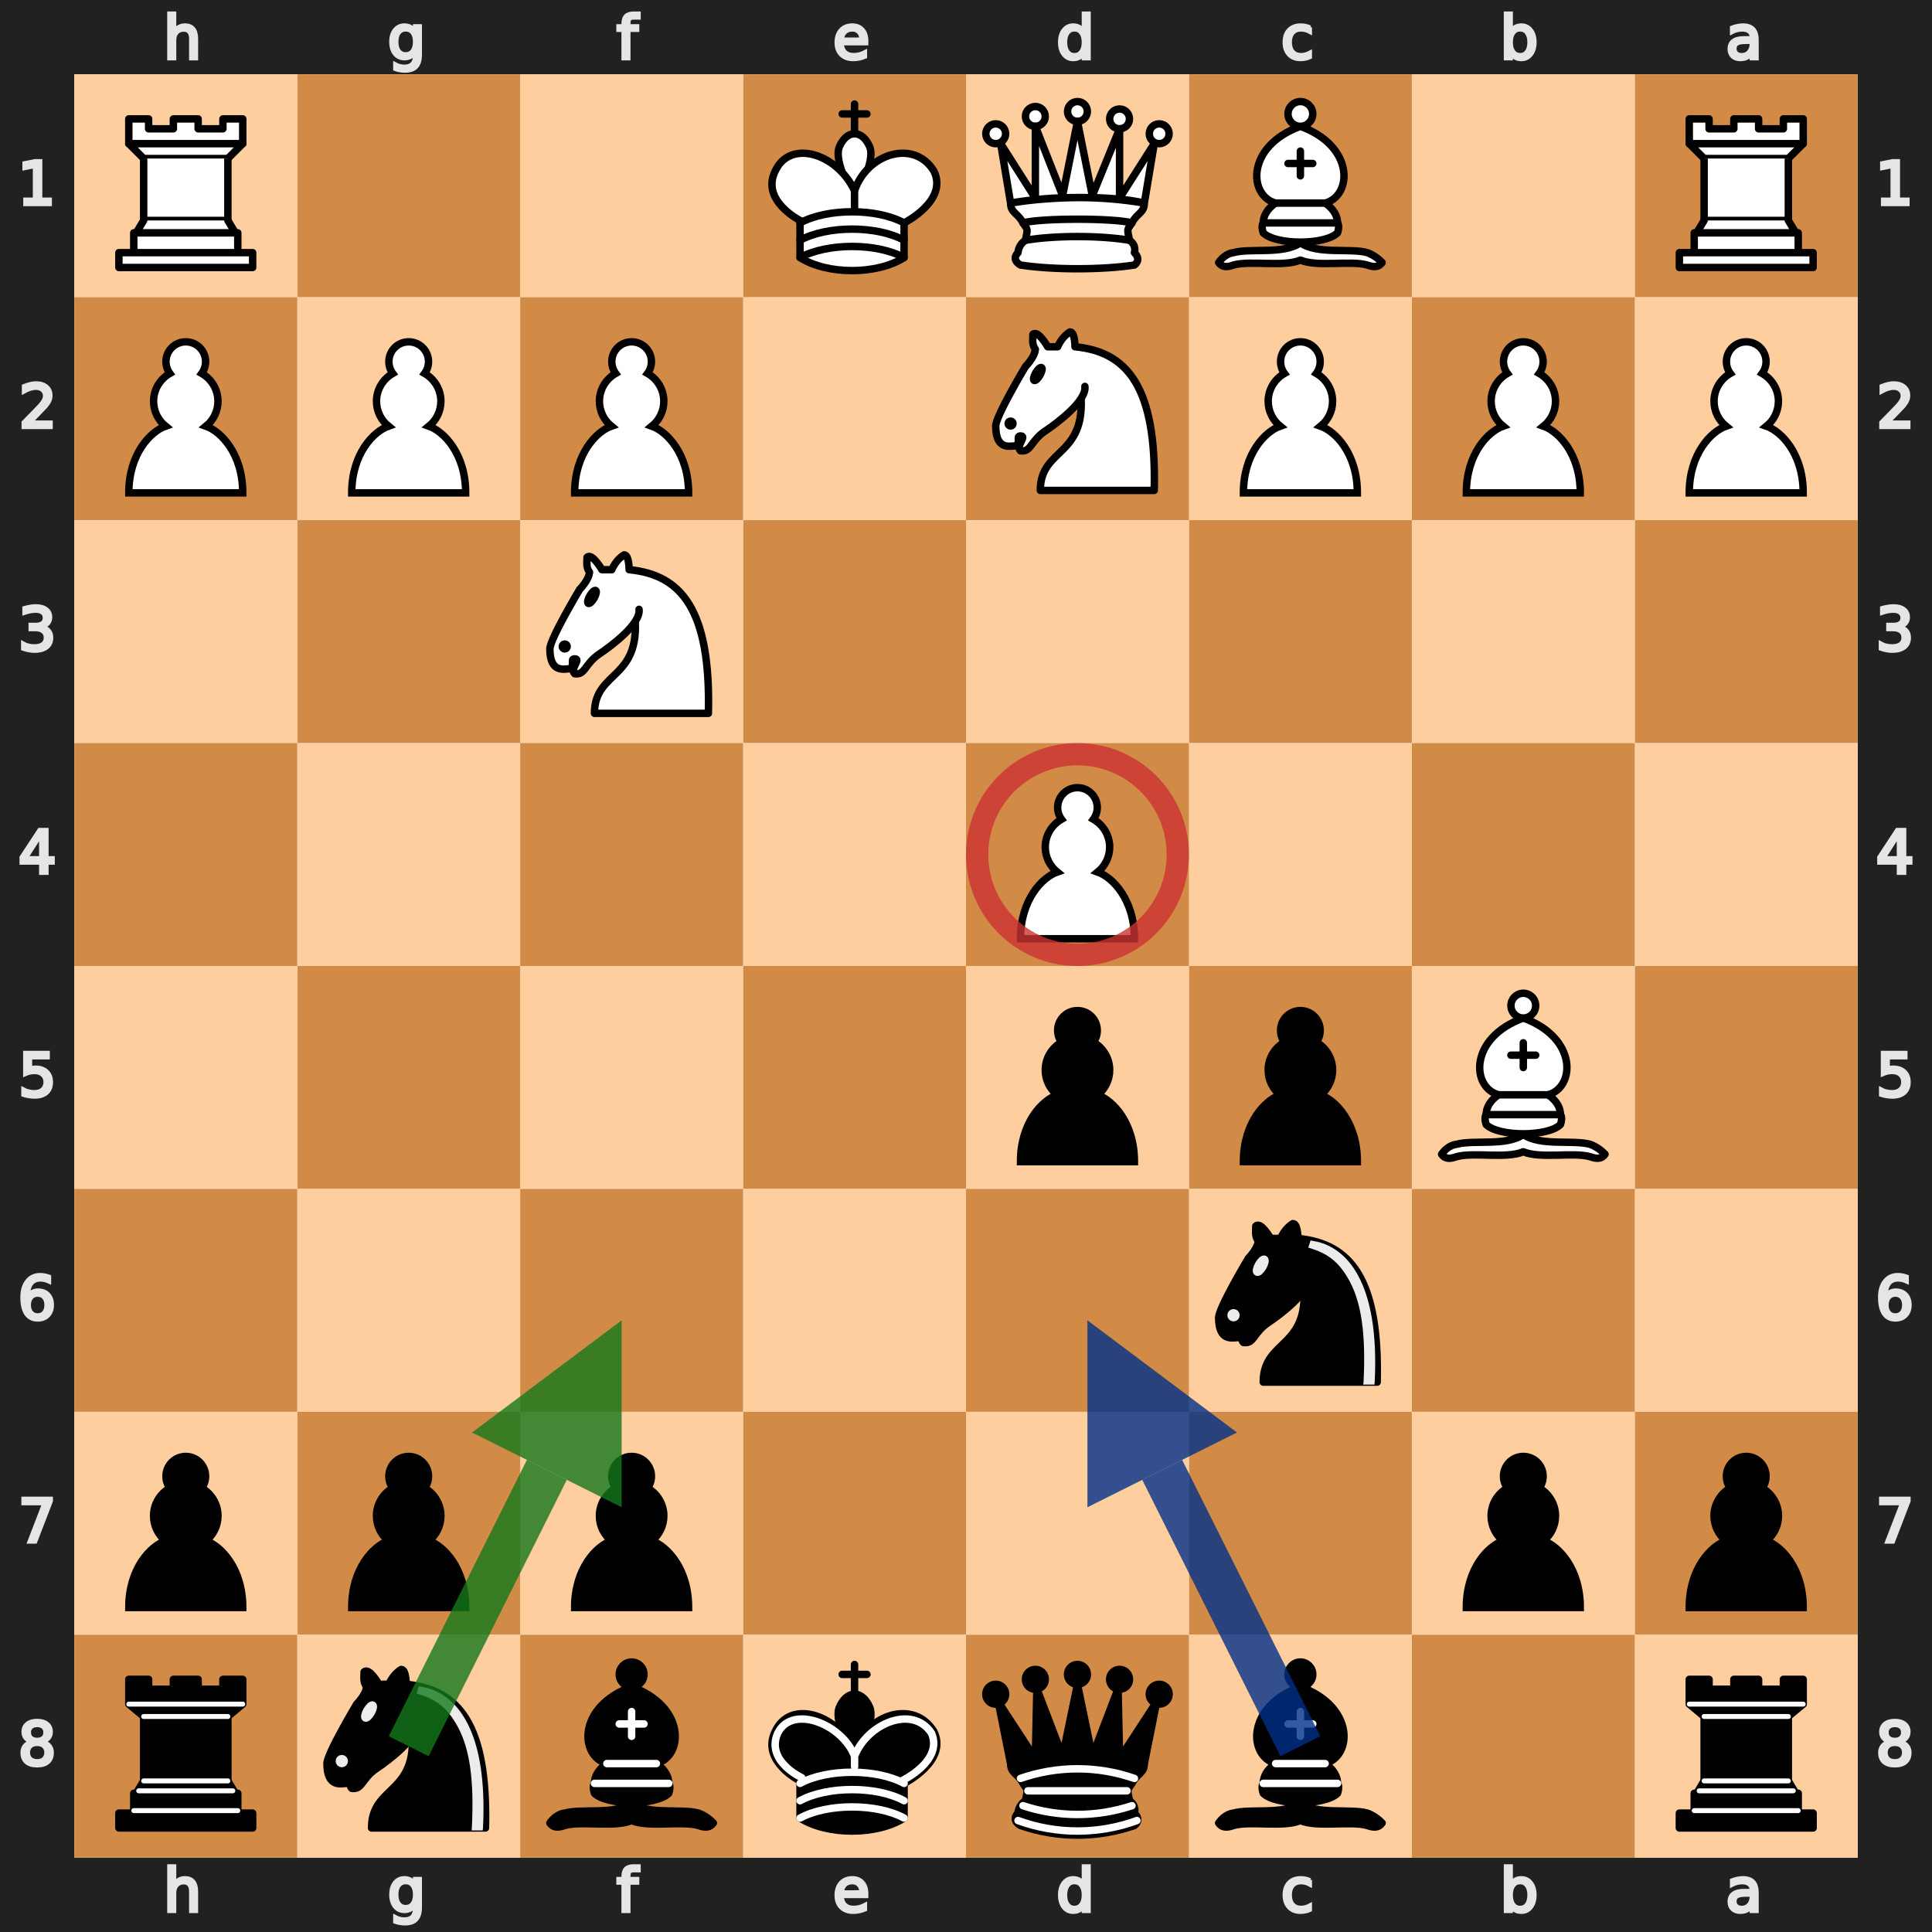
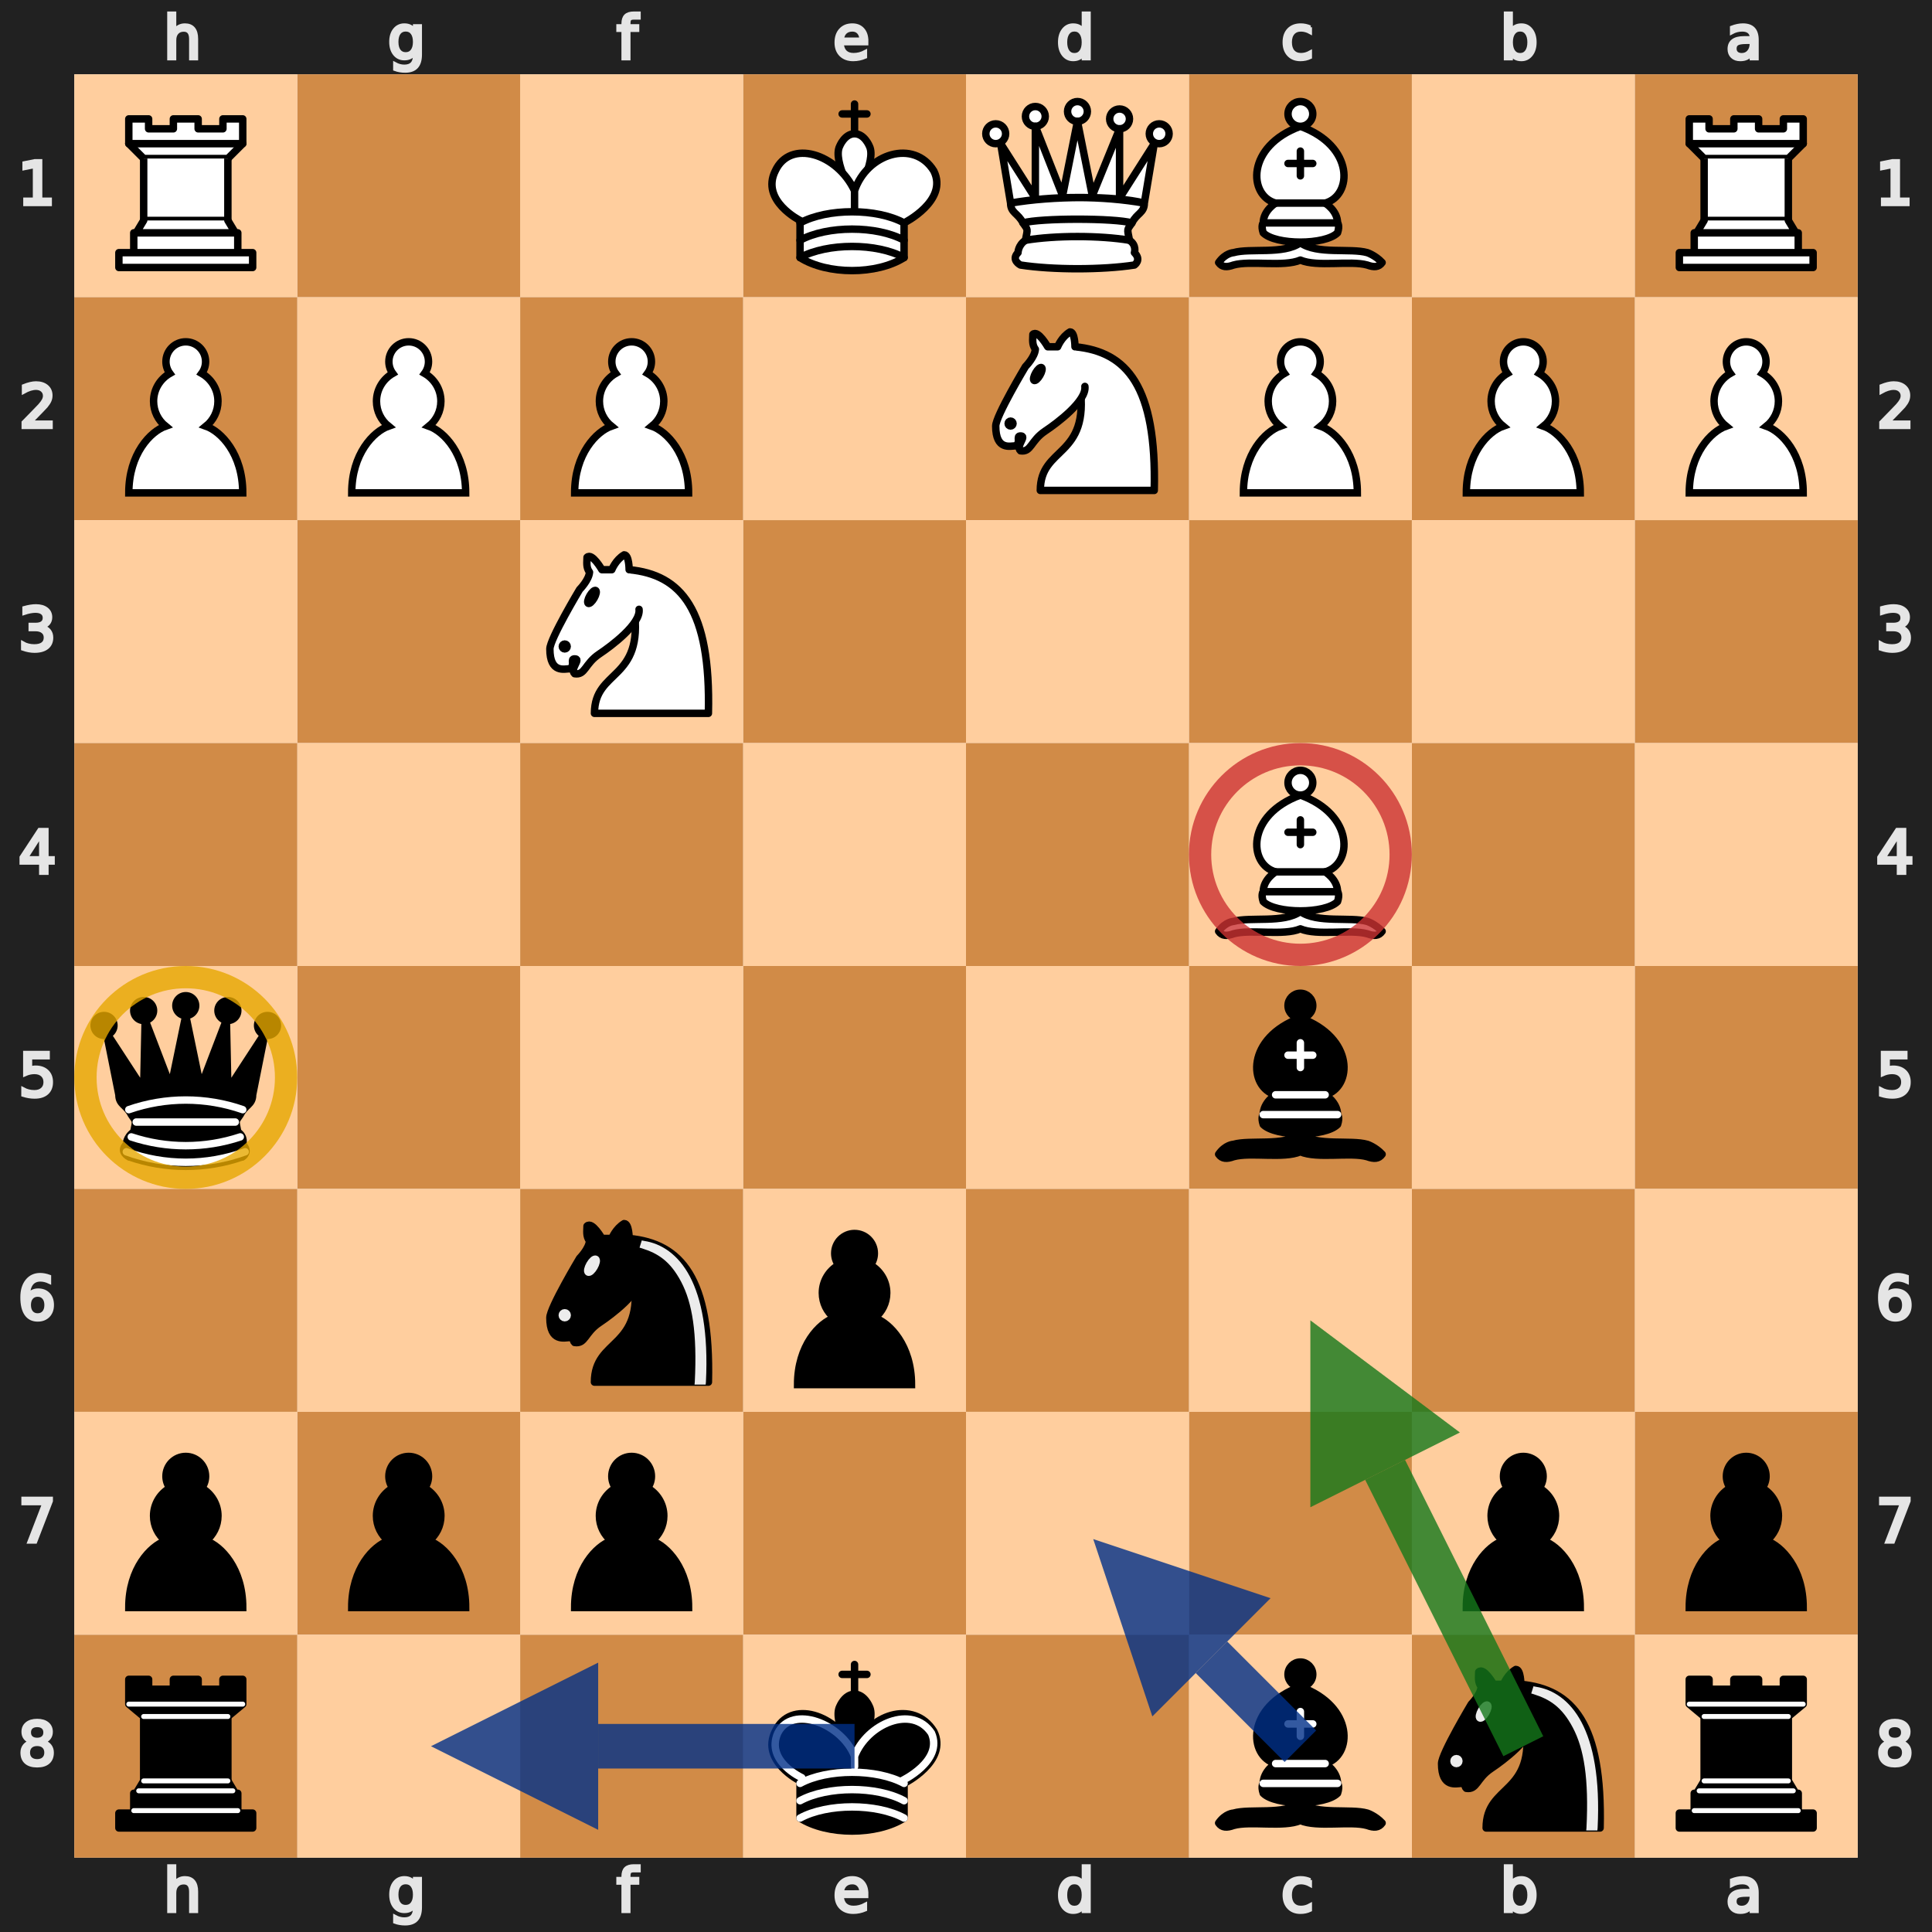
<svg xmlns="http://www.w3.org/2000/svg" xmlns:xlink="http://www.w3.org/1999/xlink" viewBox="0 0 390 390" width="480" height="480">
  <defs>
    <g id="white-pawn" class="white pawn">
      <path d="M22.5 9c-2.21 0-4 1.79-4 4 0 .89.29 1.71.78 2.38C17.33 16.5 16 18.59 16 21c0 2.03.94 3.84 2.41 5.03-3 1.06-7.41 5.55-7.41 13.47h23c0-7.92-4.41-12.41-7.41-13.47 1.47-1.19 2.41-3 2.41-5.03 0-2.41-1.33-4.5-3.28-5.62.49-.67.78-1.49.78-2.38 0-2.21-1.79-4-4-4z" fill="#fff" stroke="#000" stroke-width="1.5" stroke-linecap="round" />
    </g>
    <g id="white-knight" class="white knight" fill="none" fill-rule="evenodd" stroke="#000" stroke-width="1.5" stroke-linecap="round" stroke-linejoin="round">
      <path d="M 22,10 C 32.5,11 38.5,18 38,39 L 15,39 C 15,30 25,32.5 23,18" style="fill:#ffffff; stroke:#000000;" />
      <path d="M 24,18 C 24.38,20.91 18.45,25.37 16,27 C 13,29 13.18,31.34 11,31 C 9.958,30.06 12.41,27.96 11,28 C 10,28 11.19,29.23 10,30 C 9,30 5.997,31 6,26 C 6,24 12,14 12,14 C 12,14 13.89,12.1 14,10.5 C 13.27,9.506 13.5,8.5 13.5,7.5 C 14.5,6.5 16.5,10 16.5,10 L 18.5,10 C 18.5,10 19.28,8.008 21,7 C 22,7 22,10 22,10" style="fill:#ffffff; stroke:#000000;" />
      <path d="M 9.5 25.5 A 0.5 0.5 0 1 1 8.5,25.5 A 0.5 0.5 0 1 1 9.5 25.5 z" style="fill:#000000; stroke:#000000;" />
      <path d="M 15 15.5 A 0.5 1.5 0 1 1 14,15.5 A 0.5 1.5 0 1 1 15 15.5 z" transform="matrix(0.866,0.5,-0.5,0.866,9.693,-5.173)" style="fill:#000000; stroke:#000000;" />
    </g>
    <g id="white-bishop" class="white bishop" fill="none" fill-rule="evenodd" stroke="#000" stroke-width="1.5" stroke-linecap="round" stroke-linejoin="round">
      <g fill="#fff" stroke-linecap="butt">
        <path d="M9 36c3.39-.97 10.11.43 13.5-2 3.39 2.43 10.11 1.03 13.5 2 0 0 1.65.54 3 2-.68.97-1.65.99-3 .5-3.39-.97-10.11.46-13.5-1-3.39 1.46-10.11.03-13.5 1-1.354.49-2.323.47-3-.5 1.354-1.94 3-2 3-2zM15 32c2.5 2.5 12.5 2.5 15 0 .5-1.5 0-2 0-2 0-2.5-2.5-4-2.5-4 5.5-1.5 6-11.5-5-15.5-11 4-10.5 14-5 15.5 0 0-2.5 1.5-2.5 4 0 0-.5.5 0 2zM25 8a2.5 2.5 0 1 1-5 0 2.5 2.5 0 1 1 5 0z" />
      </g>
      <path d="M17.5 26h10M15 30h15m-7.5-14.5v5M20 18h5" stroke-linejoin="miter" />
    </g>
    <g id="white-rook" class="white rook" fill="#fff" fill-rule="evenodd" stroke="#000" stroke-width="1.5" stroke-linecap="round" stroke-linejoin="round">
      <path d="M9 39h27v-3H9v3zM12 36v-4h21v4H12zM11 14V9h4v2h5V9h5v2h5V9h4v5" stroke-linecap="butt" />
      <path d="M34 14l-3 3H14l-3-3" />
      <path d="M31 17v12.5H14V17" stroke-linecap="butt" stroke-linejoin="miter" />
      <path d="M31 29.5l1.5 2.5h-20l1.5-2.5" />
      <path d="M11 14h23" fill="none" stroke-linejoin="miter" />
    </g>
    <g id="white-queen" class="white queen" fill="#fff" fill-rule="evenodd" stroke="#000" stroke-width="1.5" stroke-linecap="round" stroke-linejoin="round">
      <path d="M8 12a2 2 0 1 1-4 0 2 2 0 1 1 4 0zM24.5 7.5a2 2 0 1 1-4 0 2 2 0 1 1 4 0zM41 12a2 2 0 1 1-4 0 2 2 0 1 1 4 0zM16 8.5a2 2 0 1 1-4 0 2 2 0 1 1 4 0zM33 9a2 2 0 1 1-4 0 2 2 0 1 1 4 0z" />
      <path d="M9 26c8.5-1.5 21-1.5 27 0l2-12-7 11V11l-5.5 13.5-3-15-3 15-5.5-14V25L7 14l2 12zM9 26c0 2 1.5 2 2.5 4 1 1.5 1 1 .5 3.5-1.5 1-1.5 2.5-1.5 2.5-1.5 1.5.5 2.5.5 2.5 6.5 1 16.5 1 23 0 0 0 1.5-1 0-2.5 0 0 .5-1.5-1-2.5-.5-2.5-.5-2 .5-3.5 1-2 2.5-2 2.5-4-8.5-1.5-18.5-1.5-27 0z" stroke-linecap="butt" />
      <path d="M11.5 30c3.5-1 18.5-1 22 0M12 33.5c6-1 15-1 21 0" fill="none" />
    </g>
    <g id="white-king" class="white king" fill="none" fill-rule="evenodd" stroke="#000" stroke-width="1.5" stroke-linecap="round" stroke-linejoin="round">
      <path d="M22.5 11.63V6M20 8h5" stroke-linejoin="miter" />
      <path d="M22.5 25s4.5-7.5 3-10.5c0 0-1-2.5-3-2.5s-3 2.5-3 2.5c-1.5 3 3 10.5 3 10.5" fill="#fff" stroke-linecap="butt" stroke-linejoin="miter" />
      <path d="M11.5 37c5.5 3.5 15.5 3.5 21 0v-7s9-4.5 6-10.5c-4-6.5-13.5-3.5-16 4V27v-3.5c-3.5-7.5-13-10.5-16-4-3 6 5 10 5 10V37z" fill="#fff" />
      <path d="M11.5 30c5.5-3 15.5-3 21 0m-21 3.5c5.5-3 15.5-3 21 0m-21 3.5c5.5-3 15.5-3 21 0" />
    </g>
    <g id="black-pawn" class="black pawn">
      <path d="M22.5 9c-2.21 0-4 1.79-4 4 0 .89.29 1.71.78 2.38C17.33 16.5 16 18.59 16 21c0 2.03.94 3.84 2.41 5.03-3 1.06-7.41 5.55-7.41 13.47h23c0-7.92-4.41-12.41-7.41-13.47 1.47-1.19 2.41-3 2.41-5.03 0-2.41-1.33-4.5-3.28-5.62.49-.67.78-1.49.78-2.38 0-2.21-1.79-4-4-4z" fill="#000" stroke="#000" stroke-width="1.5" stroke-linecap="round" />
    </g>
    <g id="black-knight" class="black knight" fill="none" fill-rule="evenodd" stroke="#000" stroke-width="1.5" stroke-linecap="round" stroke-linejoin="round">
      <path d="M 22,10 C 32.5,11 38.5,18 38,39 L 15,39 C 15,30 25,32.5 23,18" style="fill:#000000; stroke:#000000;" />
      <path d="M 24,18 C 24.38,20.91 18.45,25.37 16,27 C 13,29 13.18,31.34 11,31 C 9.958,30.06 12.41,27.96 11,28 C 10,28 11.19,29.23 10,30 C 9,30 5.997,31 6,26 C 6,24 12,14 12,14 C 12,14 13.89,12.1 14,10.5 C 13.27,9.506 13.5,8.5 13.5,7.5 C 14.5,6.5 16.5,10 16.5,10 L 18.5,10 C 18.5,10 19.28,8.008 21,7 C 22,7 22,10 22,10" style="fill:#000000; stroke:#000000;" />
      <path d="M 9.5 25.5 A 0.5 0.5 0 1 1 8.5,25.5 A 0.5 0.5 0 1 1 9.5 25.5 z" style="fill:#ececec; stroke:#ececec;" />
      <path d="M 15 15.5 A 0.5 1.5 0 1 1 14,15.5 A 0.5 1.5 0 1 1 15 15.5 z" transform="matrix(0.866,0.5,-0.5,0.866,9.693,-5.173)" style="fill:#ececec; stroke:#ececec;" />
      <path d="M 24.55,10.4 L 24.1,11.85 L 24.6,12 C 27.75,13 30.25,14.49 32.5,18.75 C 34.75,23.01 35.75,29.06 35.25,39 L 35.2,39.5 L 37.45,39.5 L 37.5,39 C 38,28.94 36.62,22.15 34.25,17.66 C 31.88,13.17 28.46,11.02 25.06,10.5 L 24.55,10.4 z " style="fill:#ececec; stroke:none;" />
    </g>
    <g id="black-bishop" class="black bishop" fill="none" fill-rule="evenodd" stroke="#000" stroke-width="1.5" stroke-linecap="round" stroke-linejoin="round">
      <path d="M9 36c3.39-.97 10.11.43 13.5-2 3.39 2.43 10.11 1.03 13.5 2 0 0 1.65.54 3 2-.68.97-1.65.99-3 .5-3.39-.97-10.11.46-13.5-1-3.39 1.46-10.11.03-13.5 1-1.354.49-2.323.47-3-.5 1.354-1.94 3-2 3-2zm6-4c2.5 2.5 12.5 2.5 15 0 .5-1.5 0-2 0-2 0-2.5-2.5-4-2.5-4 5.5-1.5 6-11.5-5-15.5-11 4-10.5 14-5 15.5 0 0-2.5 1.5-2.5 4 0 0-.5.5 0 2zM25 8a2.5 2.5 0 1 1-5 0 2.5 2.5 0 1 1 5 0z" fill="#000" stroke-linecap="butt" />
      <path d="M17.5 26h10M15 30h15m-7.5-14.5v5M20 18h5" stroke="#fff" stroke-linejoin="miter" />
    </g>
    <g id="black-rook" class="black rook" fill="#000" fill-rule="evenodd" stroke="#000" stroke-width="1.5" stroke-linecap="round" stroke-linejoin="round">
      <path d="M9 39h27v-3H9v3zM12.5 32l1.5-2.5h17l1.5 2.5h-20zM12 36v-4h21v4H12z" stroke-linecap="butt" />
      <path d="M14 29.5v-13h17v13H14z" stroke-linecap="butt" stroke-linejoin="miter" />
      <path d="M14 16.5L11 14h23l-3 2.5H14zM11 14V9h4v2h5V9h5v2h5V9h4v5H11z" stroke-linecap="butt" />
      <path d="M12 35.5h21M13 31.5h19M14 29.5h17M14 16.5h17M11 14h23" fill="none" stroke="#fff" stroke-width="1" stroke-linejoin="miter" />
    </g>
    <g id="black-queen" class="black queen" fill="#000" fill-rule="evenodd" stroke="#000" stroke-width="1.5" stroke-linecap="round" stroke-linejoin="round">
      <g fill="#000" stroke="none">
        <circle cx="6" cy="12" r="2.75" />
        <circle cx="14" cy="9" r="2.75" />
        <circle cx="22.5" cy="8" r="2.75" />
        <circle cx="31" cy="9" r="2.75" />
        <circle cx="39" cy="12" r="2.75" />
      </g>
      <path d="M9 26c8.5-1.5 21-1.5 27 0l2.5-12.5L31 25l-.3-14.1-5.2 13.6-3-14.5-3 14.5-5.2-13.6L14 25 6.5 13.5 9 26zM9 26c0 2 1.5 2 2.5 4 1 1.5 1 1 .5 3.5-1.5 1-1.5 2.5-1.5 2.5-1.5 1.5.5 2.5.5 2.5 6.5 1 16.5 1 23 0 0 0 1.5-1 0-2.5 0 0 .5-1.5-1-2.5-.5-2.5-.5-2 .5-3.5 1-2 2.5-2 2.5-4-8.5-1.5-18.5-1.5-27 0z" stroke-linecap="butt" />
      <path d="M11 38.5a35 35 1 0 0 23 0" fill="none" stroke-linecap="butt" />
      <path d="M11 29a35 35 1 0 1 23 0M12.5 31.5h20M11.5 34.5a35 35 1 0 0 22 0M10.5 37.5a35 35 1 0 0 24 0" fill="none" stroke="#fff" />
    </g>
    <g id="black-king" class="black king" fill="none" fill-rule="evenodd" stroke="#000" stroke-width="1.5" stroke-linecap="round" stroke-linejoin="round">
      <path d="M22.5 11.63V6" stroke-linejoin="miter" />
      <path d="M22.5 25s4.5-7.5 3-10.5c0 0-1-2.5-3-2.5s-3 2.5-3 2.5c-1.5 3 3 10.5 3 10.5" fill="#000" stroke-linecap="butt" stroke-linejoin="miter" />
      <path d="M11.5 37c5.5 3.5 15.5 3.5 21 0v-7s9-4.5 6-10.5c-4-6.5-13.5-3.5-16 4V27v-3.5c-3.5-7.5-13-10.5-16-4-3 6 5 10 5 10V37z" fill="#000" />
      <path d="M20 8h5" stroke-linejoin="miter" />
      <path d="M32 29.5s8.5-4 6.03-9.65C34.15 14 25 18 22.5 24.5l.01 2.1-.01-2.1C20 18 9.906 14 6.997 19.85c-2.497 5.65 4.853 9 4.853 9M11.5 30c5.5-3 15.5-3 21 0m-21 3.5c5.5-3 15.5-3 21 0m-21 3.5c5.5-3 15.5-3 21 0" stroke="#fff" />
    </g>
  </defs>
  <rect x="7.5" y="7.5" width="375" height="375" fill="none" stroke="#212121" stroke-width="15" />
  <g transform="translate(335, 1) scale(0.75, 0.75)" fill="#e5e5e5" stroke="#e5e5e5">
    <path d="M23.328 10.016q-1.742 0-2.414.398-.672.398-.672 1.36 0 .765.5 1.218.508.445 1.375.445 1.196 0 1.914-.843.727-.852.727-2.258v-.32zm2.867-.594v4.992h-1.437v-1.328q-.492.797-1.227 1.18-.734.375-1.797.375-1.343 0-2.14-.75-.79-.758-.79-2.024 0-1.476.985-2.226.992-.75 2.953-.75h2.016V8.75q0-.992-.656-1.531-.649-.547-1.829-.547-.75 0-1.46.18-.711.18-1.368.539V6.062q.79-.304 1.532-.453.742-.156 1.445-.156 1.898 0 2.836.984.937.985.937 2.985z" />
  </g>
  <g transform="translate(335, 375) scale(0.75, 0.75)" fill="#e5e5e5" stroke="#e5e5e5">
    <path d="M23.328 10.016q-1.742 0-2.414.398-.672.398-.672 1.36 0 .765.5 1.218.508.445 1.375.445 1.196 0 1.914-.843.727-.852.727-2.258v-.32zm2.867-.594v4.992h-1.437v-1.328q-.492.797-1.227 1.18-.734.375-1.797.375-1.343 0-2.14-.75-.79-.758-.79-2.024 0-1.476.985-2.226.992-.75 2.953-.75h2.016V8.75q0-.992-.656-1.531-.649-.547-1.829-.547-.75 0-1.46.18-.711.18-1.368.539V6.062q.79-.304 1.532-.453.742-.156 1.445-.156 1.898 0 2.836.984.937.985.937 2.985z" />
  </g>
  <g transform="translate(290, 1) scale(0.75, 0.75)" fill="#e5e5e5" stroke="#e5e5e5">
    <path d="M24.922 10.047q0-1.586-.656-2.485-.649-.906-1.79-.906-1.14 0-1.796.906-.649.899-.649 2.485 0 1.586.649 2.492.656.898 1.797.898 1.14 0 1.789-.898.656-.906.656-2.492zm-4.89-3.055q.452-.781 1.14-1.156.695-.383 1.656-.383 1.594 0 2.586 1.266 1 1.265 1 3.328 0 2.062-1 3.328-.992 1.266-2.586 1.266-.96 0-1.656-.375-.688-.383-1.14-1.164v1.312h-1.446V2.258h1.445z" />
  </g>
  <g transform="translate(290, 375) scale(0.75, 0.75)" fill="#e5e5e5" stroke="#e5e5e5">
    <path d="M24.922 10.047q0-1.586-.656-2.485-.649-.906-1.79-.906-1.14 0-1.796.906-.649.899-.649 2.485 0 1.586.649 2.492.656.898 1.797.898 1.14 0 1.789-.898.656-.906.656-2.492zm-4.89-3.055q.452-.781 1.14-1.156.695-.383 1.656-.383 1.594 0 2.586 1.266 1 1.265 1 3.328 0 2.062-1 3.328-.992 1.266-2.586 1.266-.96 0-1.656-.375-.688-.383-1.14-1.164v1.312h-1.446V2.258h1.445z" />
  </g>
  <g transform="translate(245, 1) scale(0.75, 0.75)" fill="#e5e5e5" stroke="#e5e5e5">
    <path d="M25.96 6v1.344q-.608-.336-1.226-.5-.609-.172-1.234-.172-1.398 0-2.172.89-.773.883-.773 2.485 0 1.601.773 2.492.774.883 2.172.883.625 0 1.234-.164.618-.172 1.227-.508v1.328q-.602.281-1.25.422-.64.14-1.367.14-1.977 0-3.14-1.242-1.165-1.242-1.165-3.351 0-2.14 1.172-3.367 1.18-1.227 3.227-1.227.664 0 1.296.14.633.134 1.227.407z" />
  </g>
  <g transform="translate(245, 375) scale(0.75, 0.75)" fill="#e5e5e5" stroke="#e5e5e5">
    <path d="M25.96 6v1.344q-.608-.336-1.226-.5-.609-.172-1.234-.172-1.398 0-2.172.89-.773.883-.773 2.485 0 1.601.773 2.492.774.883 2.172.883.625 0 1.234-.164.618-.172 1.227-.508v1.328q-.602.281-1.25.422-.64.14-1.367.14-1.977 0-3.14-1.242-1.165-1.242-1.165-3.351 0-2.14 1.172-3.367 1.18-1.227 3.227-1.227.664 0 1.296.14.633.134 1.227.407z" />
  </g>
  <g transform="translate(200, 1) scale(0.75, 0.75)" fill="#e5e5e5" stroke="#e5e5e5">
    <path d="M24.973 6.992V2.258h1.437v12.156h-1.437v-1.312q-.453.78-1.149 1.164-.687.375-1.656.375-1.586 0-2.586-1.266-.992-1.266-.992-3.328 0-2.063.992-3.328 1-1.266 2.586-1.266.969 0 1.656.383.696.375 1.149 1.156zm-4.899 3.055q0 1.586.649 2.492.656.898 1.797.898 1.14 0 1.796-.898.657-.906.657-2.492 0-1.586-.657-2.485-.656-.906-1.796-.906-1.141 0-1.797.906-.649.899-.649 2.485z" />
  </g>
  <g transform="translate(200, 375) scale(0.75, 0.75)" fill="#e5e5e5" stroke="#e5e5e5">
    <path d="M24.973 6.992V2.258h1.437v12.156h-1.437v-1.312q-.453.78-1.149 1.164-.687.375-1.656.375-1.586 0-2.586-1.266-.992-1.266-.992-3.328 0-2.063.992-3.328 1-1.266 2.586-1.266.969 0 1.656.383.696.375 1.149 1.156zm-4.899 3.055q0 1.586.649 2.492.656.898 1.797.898 1.14 0 1.796-.898.657-.906.657-2.492 0-1.586-.657-2.485-.656-.906-1.796-.906-1.141 0-1.797.906-.649.899-.649 2.485z" />
  </g>
  <g transform="translate(155, 1) scale(0.75, 0.75)" fill="#e5e5e5" stroke="#e5e5e5">
    <path d="M26.555 9.68v.703h-6.61q.094 1.484.89 2.265.806.774 2.235.774.828 0 1.602-.203.781-.203 1.547-.61v1.36q-.774.328-1.586.5-.813.172-1.649.172-2.093 0-3.32-1.22-1.219-1.218-1.219-3.296 0-2.148 1.157-3.406 1.164-1.266 3.132-1.266 1.766 0 2.79 1.14 1.03 1.134 1.03 3.087zm-1.438-.422q-.015-1.18-.664-1.883-.64-.703-1.703-.703-1.203 0-1.93.68-.718.68-.828 1.914z" />
  </g>
  <g transform="translate(155, 375) scale(0.75, 0.75)" fill="#e5e5e5" stroke="#e5e5e5">
    <path d="M26.555 9.68v.703h-6.61q.094 1.484.89 2.265.806.774 2.235.774.828 0 1.602-.203.781-.203 1.547-.61v1.36q-.774.328-1.586.5-.813.172-1.649.172-2.093 0-3.32-1.22-1.219-1.218-1.219-3.296 0-2.148 1.157-3.406 1.164-1.266 3.132-1.266 1.766 0 2.79 1.14 1.03 1.134 1.03 3.087zm-1.438-.422q-.015-1.18-.664-1.883-.64-.703-1.703-.703-1.203 0-1.93.68-.718.68-.828 1.914z" />
  </g>
  <g transform="translate(110, 1) scale(0.75, 0.75)" fill="#e5e5e5" stroke="#e5e5e5">
    <path d="M25.285 2.258v1.195H23.91q-.773 0-1.078.313-.297.312-.297 1.125v.773h2.367v1.117h-2.367v7.633H21.09V6.781h-1.375V5.664h1.375v-.61q0-1.46.68-2.124.68-.672 2.156-.672z" />
  </g>
  <g transform="translate(110, 375) scale(0.75, 0.75)" fill="#e5e5e5" stroke="#e5e5e5">
    <path d="M25.285 2.258v1.195H23.91q-.773 0-1.078.313-.297.312-.297 1.125v.773h2.367v1.117h-2.367v7.633H21.09V6.781h-1.375V5.664h1.375v-.61q0-1.46.68-2.124.68-.672 2.156-.672z" />
  </g>
  <g transform="translate(65, 1) scale(0.75, 0.75)" fill="#e5e5e5" stroke="#e5e5e5">
    <path d="M24.973 9.937q0-1.562-.649-2.421-.64-.86-1.804-.86-1.157 0-1.805.86-.64.859-.64 2.421 0 1.555.64 2.415.648.859 1.805.859 1.164 0 1.804-.86.649-.859.649-2.414zm1.437 3.391q0 2.234-.992 3.32-.992 1.094-3.04 1.094-.757 0-1.429-.117-.672-.11-1.304-.344v-1.398q.632.344 1.25.508.617.164 1.257.164 1.414 0 2.118-.743.703-.734.703-2.226v-.711q-.446.773-1.141 1.156-.695.383-1.664.383-1.61 0-2.594-1.227-.984-1.226-.984-3.25 0-2.03.984-3.257.985-1.227 2.594-1.227.969 0 1.664.383t1.14 1.156V5.664h1.438z" />
  </g>
  <g transform="translate(65, 375) scale(0.75, 0.75)" fill="#e5e5e5" stroke="#e5e5e5">
    <path d="M24.973 9.937q0-1.562-.649-2.421-.64-.86-1.804-.86-1.157 0-1.805.86-.64.859-.64 2.421 0 1.555.64 2.415.648.859 1.805.859 1.164 0 1.804-.86.649-.859.649-2.414zm1.437 3.391q0 2.234-.992 3.32-.992 1.094-3.04 1.094-.757 0-1.429-.117-.672-.11-1.304-.344v-1.398q.632.344 1.25.508.617.164 1.257.164 1.414 0 2.118-.743.703-.734.703-2.226v-.711q-.446.773-1.141 1.156-.695.383-1.664.383-1.61 0-2.594-1.227-.984-1.226-.984-3.25 0-2.03.984-3.257.985-1.227 2.594-1.227.969 0 1.664.383t1.14 1.156V5.664h1.438z" />
  </g>
  <g transform="translate(20, 1) scale(0.75, 0.75)" fill="#e5e5e5" stroke="#e5e5e5">
    <path d="M26.164 9.133v5.281h-1.437V9.18q0-1.243-.485-1.86-.484-.617-1.453-.617-1.164 0-1.836.742-.672.742-.672 2.024v4.945h-1.445V2.258h1.445v4.765q.516-.789 1.211-1.18.703-.39 1.617-.39 1.508 0 2.282.938.773.93.773 2.742z" />
  </g>
  <g transform="translate(20, 375) scale(0.75, 0.75)" fill="#e5e5e5" stroke="#e5e5e5">
    <path d="M26.164 9.133v5.281h-1.437V9.18q0-1.243-.485-1.86-.484-.617-1.453-.617-1.164 0-1.836.742-.672.742-.672 2.024v4.945h-1.445V2.258h1.445v4.765q.516-.789 1.211-1.18.703-.39 1.617-.39 1.508 0 2.282.938.773.93.773 2.742z" />
  </g>
  <g transform="translate(0, 20) scale(0.75, 0.75)" fill="#e5e5e5" stroke="#e5e5e5">
    <path d="M6.754 26.996h2.578v-8.898l-2.805.562v-1.437l2.79-.563h1.578v10.336h2.578v1.328h-6.72z" />
  </g>
  <g transform="translate(375, 20) scale(0.75, 0.75)" fill="#e5e5e5" stroke="#e5e5e5">
    <path d="M6.754 26.996h2.578v-8.898l-2.805.562v-1.437l2.79-.563h1.578v10.336h2.578v1.328h-6.72z" />
  </g>
  <g transform="translate(0, 65) scale(0.75, 0.75)" fill="#e5e5e5" stroke="#e5e5e5">
    <path d="M8.195 26.996h5.508v1.328H6.297v-1.328q.898-.93 2.445-2.492 1.555-1.57 1.953-2.024.758-.851 1.055-1.437.305-.594.305-1.164 0-.93-.657-1.516-.648-.586-1.695-.586-.742 0-1.57.258-.82.258-1.758.781v-1.593q.953-.383 1.781-.578.828-.196 1.516-.196 1.812 0 2.89.906 1.079.907 1.079 2.422 0 .72-.274 1.368-.265.64-.976 1.515-.196.227-1.243 1.313-1.046 1.078-2.953 3.023z" />
  </g>
  <g transform="translate(375, 65) scale(0.75, 0.75)" fill="#e5e5e5" stroke="#e5e5e5">
    <path d="M8.195 26.996h5.508v1.328H6.297v-1.328q.898-.93 2.445-2.492 1.555-1.57 1.953-2.024.758-.851 1.055-1.437.305-.594.305-1.164 0-.93-.657-1.516-.648-.586-1.695-.586-.742 0-1.57.258-.82.258-1.758.781v-1.593q.953-.383 1.781-.578.828-.196 1.516-.196 1.812 0 2.89.906 1.079.907 1.079 2.422 0 .72-.274 1.368-.265.64-.976 1.515-.196.227-1.243 1.313-1.046 1.078-2.953 3.023z" />
  </g>
  <g transform="translate(0, 110) scale(0.75, 0.75)" fill="#e5e5e5" stroke="#e5e5e5">
    <path d="M11.434 22.035q1.132.242 1.765 1.008.64.766.64 1.89 0 1.727-1.187 2.672-1.187.946-3.375.946-.734 0-1.515-.149-.774-.14-1.602-.43V26.45q.656.383 1.438.578.78.196 1.632.196 1.485 0 2.258-.586.782-.586.782-1.703 0-1.032-.727-1.61-.719-.586-2.008-.586h-1.36v-1.297h1.423q1.164 0 1.78-.46.618-.47.618-1.344 0-.899-.64-1.375-.633-.485-1.82-.485-.65 0-1.391.141-.743.14-1.633.437V16.95q.898-.25 1.68-.375.788-.125 1.484-.125 1.797 0 2.844.82 1.046.813 1.046 2.204 0 .968-.554 1.64-.555.664-1.578.922z" />
  </g>
  <g transform="translate(375, 110) scale(0.75, 0.75)" fill="#e5e5e5" stroke="#e5e5e5">
    <path d="M11.434 22.035q1.132.242 1.765 1.008.64.766.64 1.89 0 1.727-1.187 2.672-1.187.946-3.375.946-.734 0-1.515-.149-.774-.14-1.602-.43V26.45q.656.383 1.438.578.78.196 1.632.196 1.485 0 2.258-.586.782-.586.782-1.703 0-1.032-.727-1.61-.719-.586-2.008-.586h-1.36v-1.297h1.423q1.164 0 1.78-.46.618-.47.618-1.344 0-.899-.64-1.375-.633-.485-1.82-.485-.65 0-1.391.141-.743.14-1.633.437V16.95q.898-.25 1.68-.375.788-.125 1.484-.125 1.797 0 2.844.82 1.046.813 1.046 2.204 0 .968-.554 1.64-.555.664-1.578.922z" />
  </g>
  <g transform="translate(0, 155) scale(0.75, 0.75)" fill="#e5e5e5" stroke="#e5e5e5">
    <path d="M11.016 18.035L7.03 24.262h3.985zm-.414-1.375h1.984v7.602h1.664v1.312h-1.664v2.75h-1.57v-2.75H5.75v-1.523z" />
  </g>
  <g transform="translate(375, 155) scale(0.75, 0.75)" fill="#e5e5e5" stroke="#e5e5e5">
    <path d="M11.016 18.035L7.03 24.262h3.985zm-.414-1.375h1.984v7.602h1.664v1.312h-1.664v2.75h-1.57v-2.75H5.75v-1.523z" />
  </g>
  <g transform="translate(0, 200) scale(0.75, 0.75)" fill="#e5e5e5" stroke="#e5e5e5">
    <path d="M6.719 16.66h6.195v1.328h-4.75v2.86q.344-.118.688-.172.343-.063.687-.063 1.953 0 3.094 1.07 1.14 1.07 1.14 2.899 0 1.883-1.171 2.93-1.172 1.039-3.305 1.039-.735 0-1.5-.125-.758-.125-1.57-.375v-1.586q.703.383 1.453.57.75.188 1.586.188 1.351 0 2.14-.711.79-.711.79-1.93 0-1.219-.79-1.93-.789-.71-2.14-.71-.633 0-1.266.14-.625.14-1.281.438z" />
  </g>
  <g transform="translate(375, 200) scale(0.75, 0.75)" fill="#e5e5e5" stroke="#e5e5e5">
    <path d="M6.719 16.66h6.195v1.328h-4.75v2.86q.344-.118.688-.172.343-.063.687-.063 1.953 0 3.094 1.07 1.14 1.07 1.14 2.899 0 1.883-1.171 2.93-1.172 1.039-3.305 1.039-.735 0-1.5-.125-.758-.125-1.57-.375v-1.586q.703.383 1.453.57.75.188 1.586.188 1.351 0 2.14-.711.79-.711.79-1.93 0-1.219-.79-1.93-.789-.71-2.14-.71-.633 0-1.266.14-.625.14-1.281.438z" />
  </g>
  <g transform="translate(0, 245) scale(0.75, 0.75)" fill="#e5e5e5" stroke="#e5e5e5">
    <path d="M10.137 21.863q-1.063 0-1.688.727-.617.726-.617 1.992 0 1.258.617 1.992.625.727 1.688.727 1.062 0 1.68-.727.624-.734.624-1.992 0-1.266-.625-1.992-.617-.727-1.68-.727zm3.133-4.945v1.437q-.594-.28-1.204-.43-.601-.148-1.195-.148-1.562 0-2.39 1.055-.82 1.055-.938 3.188.46-.68 1.156-1.04.696-.367 1.531-.367 1.758 0 2.774 1.07 1.023 1.063 1.023 2.899 0 1.797-1.062 2.883-1.063 1.086-2.828 1.086-2.024 0-3.094-1.547-1.07-1.555-1.07-4.5 0-2.766 1.312-4.406 1.313-1.649 3.524-1.649.593 0 1.195.117.61.118 1.266.352z" />
  </g>
  <g transform="translate(375, 245) scale(0.75, 0.75)" fill="#e5e5e5" stroke="#e5e5e5">
    <path d="M10.137 21.863q-1.063 0-1.688.727-.617.726-.617 1.992 0 1.258.617 1.992.625.727 1.688.727 1.062 0 1.68-.727.624-.734.624-1.992 0-1.266-.625-1.992-.617-.727-1.68-.727zm3.133-4.945v1.437q-.594-.28-1.204-.43-.601-.148-1.195-.148-1.562 0-2.39 1.055-.82 1.055-.938 3.188.46-.68 1.156-1.04.696-.367 1.531-.367 1.758 0 2.774 1.07 1.023 1.063 1.023 2.899 0 1.797-1.062 2.883-1.063 1.086-2.828 1.086-2.024 0-3.094-1.547-1.07-1.555-1.07-4.5 0-2.766 1.312-4.406 1.313-1.649 3.524-1.649.593 0 1.195.117.61.118 1.266.352z" />
  </g>
  <g transform="translate(0, 290) scale(0.75, 0.75)" fill="#e5e5e5" stroke="#e5e5e5">
    <path d="M6.25 16.66h7.5v.672L9.516 28.324H7.867l3.985-10.336H6.25z" />
  </g>
  <g transform="translate(375, 290) scale(0.75, 0.75)" fill="#e5e5e5" stroke="#e5e5e5">
    <path d="M6.25 16.66h7.5v.672L9.516 28.324H7.867l3.985-10.336H6.25z" />
  </g>
  <g transform="translate(0, 335) scale(0.75, 0.75)" fill="#e5e5e5" stroke="#e5e5e5">
    <path d="M10 22.785q-1.125 0-1.773.602-.641.601-.641 1.656t.64 1.656q.649.602 1.774.602t1.773-.602q.649-.61.649-1.656 0-1.055-.649-1.656-.64-.602-1.773-.602zm-1.578-.672q-1.016-.25-1.586-.945-.563-.695-.563-1.695 0-1.399.993-2.211 1-.813 2.734-.813 1.742 0 2.734.813.993.812.993 2.21 0 1-.57 1.696-.563.695-1.571.945 1.14.266 1.773 1.04.641.773.641 1.89 0 1.695-1.04 2.602-1.03.906-2.96.906t-2.969-.906Q6 26.738 6 25.043q0-1.117.64-1.89.641-.774 1.782-1.04zm-.578-2.492q0 .906.562 1.414.57.508 1.594.508 1.016 0 1.586-.508.578-.508.578-1.414 0-.906-.578-1.414-.57-.508-1.586-.508-1.023 0-1.594.508-.562.508-.562 1.414z" />
  </g>
  <g transform="translate(375, 335) scale(0.75, 0.75)" fill="#e5e5e5" stroke="#e5e5e5">
    <path d="M10 22.785q-1.125 0-1.773.602-.641.601-.641 1.656t.64 1.656q.649.602 1.774.602t1.773-.602q.649-.61.649-1.656 0-1.055-.649-1.656-.64-.602-1.773-.602zm-1.578-.672q-1.016-.25-1.586-.945-.563-.695-.563-1.695 0-1.399.993-2.211 1-.813 2.734-.813 1.742 0 2.734.813.993.812.993 2.21 0 1-.57 1.696-.563.695-1.571.945 1.14.266 1.773 1.04.641.773.641 1.89 0 1.695-1.04 2.602-1.03.906-2.96.906t-2.969-.906Q6 26.738 6 25.043q0-1.117.64-1.89.641-.774 1.782-1.04zm-.578-2.492q0 .906.562 1.414.57.508 1.594.508 1.016 0 1.586-.508.578-.508.578-1.414 0-.906-.578-1.414-.57-.508-1.586-.508-1.023 0-1.594.508-.562.508-.562 1.414z" />
  </g>
  <rect x="330" y="15" width="45" height="45" class="square dark a1" stroke="none" fill="#d18b47" />
  <rect x="285" y="15" width="45" height="45" class="square light b1" stroke="none" fill="#ffce9e" />
  <rect x="240" y="15" width="45" height="45" class="square dark c1" stroke="none" fill="#d18b47" />
  <rect x="195" y="15" width="45" height="45" class="square light d1" stroke="none" fill="#ffce9e" />
  <rect x="150" y="15" width="45" height="45" class="square dark e1" stroke="none" fill="#d18b47" />
  <rect x="105" y="15" width="45" height="45" class="square light f1" stroke="none" fill="#ffce9e" />
  <rect x="60" y="15" width="45" height="45" class="square dark g1" stroke="none" fill="#d18b47" />
  <rect x="15" y="15" width="45" height="45" class="square light h1" stroke="none" fill="#ffce9e" />
  <rect x="330" y="60" width="45" height="45" class="square light a2" stroke="none" fill="#ffce9e" />
  <rect x="285" y="60" width="45" height="45" class="square dark b2" stroke="none" fill="#d18b47" />
  <rect x="240" y="60" width="45" height="45" class="square light c2" stroke="none" fill="#ffce9e" />
  <rect x="195" y="60" width="45" height="45" class="square dark d2" stroke="none" fill="#d18b47" />
  <rect x="150" y="60" width="45" height="45" class="square light e2" stroke="none" fill="#ffce9e" />
  <rect x="105" y="60" width="45" height="45" class="square dark f2" stroke="none" fill="#d18b47" />
  <rect x="60" y="60" width="45" height="45" class="square light g2" stroke="none" fill="#ffce9e" />
  <rect x="15" y="60" width="45" height="45" class="square dark h2" stroke="none" fill="#d18b47" />
  <rect x="330" y="105" width="45" height="45" class="square dark a3" stroke="none" fill="#d18b47" />
  <rect x="285" y="105" width="45" height="45" class="square light b3" stroke="none" fill="#ffce9e" />
  <rect x="240" y="105" width="45" height="45" class="square dark c3" stroke="none" fill="#d18b47" />
  <rect x="195" y="105" width="45" height="45" class="square light d3" stroke="none" fill="#ffce9e" />
  <rect x="150" y="105" width="45" height="45" class="square dark e3" stroke="none" fill="#d18b47" />
  <rect x="105" y="105" width="45" height="45" class="square light f3" stroke="none" fill="#ffce9e" />
  <rect x="60" y="105" width="45" height="45" class="square dark g3" stroke="none" fill="#d18b47" />
  <rect x="15" y="105" width="45" height="45" class="square light h3" stroke="none" fill="#ffce9e" />
  <rect x="330" y="150" width="45" height="45" class="square light a4" stroke="none" fill="#ffce9e" />
  <rect x="285" y="150" width="45" height="45" class="square dark b4" stroke="none" fill="#d18b47" />
  <rect x="240" y="150" width="45" height="45" class="square light c4" stroke="none" fill="#ffce9e" />
  <rect x="195" y="150" width="45" height="45" class="square dark d4" stroke="none" fill="#d18b47" />
  <rect x="150" y="150" width="45" height="45" class="square light e4" stroke="none" fill="#ffce9e" />
  <rect x="105" y="150" width="45" height="45" class="square dark f4" stroke="none" fill="#d18b47" />
  <rect x="60" y="150" width="45" height="45" class="square light g4" stroke="none" fill="#ffce9e" />
  <rect x="15" y="150" width="45" height="45" class="square dark h4" stroke="none" fill="#d18b47" />
  <rect x="330" y="195" width="45" height="45" class="square dark a5" stroke="none" fill="#d18b47" />
  <rect x="285" y="195" width="45" height="45" class="square light b5" stroke="none" fill="#ffce9e" />
  <rect x="240" y="195" width="45" height="45" class="square dark c5" stroke="none" fill="#d18b47" />
  <rect x="195" y="195" width="45" height="45" class="square light d5" stroke="none" fill="#ffce9e" />
  <rect x="150" y="195" width="45" height="45" class="square dark e5" stroke="none" fill="#d18b47" />
  <rect x="105" y="195" width="45" height="45" class="square light f5" stroke="none" fill="#ffce9e" />
  <rect x="60" y="195" width="45" height="45" class="square dark g5" stroke="none" fill="#d18b47" />
  <rect x="15" y="195" width="45" height="45" class="square light h5" stroke="none" fill="#ffce9e" />
  <rect x="330" y="240" width="45" height="45" class="square light a6" stroke="none" fill="#ffce9e" />
  <rect x="285" y="240" width="45" height="45" class="square dark b6" stroke="none" fill="#d18b47" />
  <rect x="240" y="240" width="45" height="45" class="square light c6" stroke="none" fill="#ffce9e" />
  <rect x="195" y="240" width="45" height="45" class="square dark d6" stroke="none" fill="#d18b47" />
  <rect x="150" y="240" width="45" height="45" class="square light e6" stroke="none" fill="#ffce9e" />
  <rect x="105" y="240" width="45" height="45" class="square dark f6" stroke="none" fill="#d18b47" />
  <rect x="60" y="240" width="45" height="45" class="square light g6" stroke="none" fill="#ffce9e" />
  <rect x="15" y="240" width="45" height="45" class="square dark h6" stroke="none" fill="#d18b47" />
  <rect x="330" y="285" width="45" height="45" class="square dark a7" stroke="none" fill="#d18b47" />
  <rect x="285" y="285" width="45" height="45" class="square light b7" stroke="none" fill="#ffce9e" />
  <rect x="240" y="285" width="45" height="45" class="square dark c7" stroke="none" fill="#d18b47" />
  <rect x="195" y="285" width="45" height="45" class="square light d7" stroke="none" fill="#ffce9e" />
  <rect x="150" y="285" width="45" height="45" class="square dark e7" stroke="none" fill="#d18b47" />
  <rect x="105" y="285" width="45" height="45" class="square light f7" stroke="none" fill="#ffce9e" />
  <rect x="60" y="285" width="45" height="45" class="square dark g7" stroke="none" fill="#d18b47" />
  <rect x="15" y="285" width="45" height="45" class="square light h7" stroke="none" fill="#ffce9e" />
  <rect x="330" y="330" width="45" height="45" class="square light a8" stroke="none" fill="#ffce9e" />
  <rect x="285" y="330" width="45" height="45" class="square dark b8" stroke="none" fill="#d18b47" />
  <rect x="240" y="330" width="45" height="45" class="square light c8" stroke="none" fill="#ffce9e" />
  <rect x="195" y="330" width="45" height="45" class="square dark d8" stroke="none" fill="#d18b47" />
  <rect x="150" y="330" width="45" height="45" class="square light e8" stroke="none" fill="#ffce9e" />
  <rect x="105" y="330" width="45" height="45" class="square dark f8" stroke="none" fill="#d18b47" />
  <rect x="60" y="330" width="45" height="45" class="square light g8" stroke="none" fill="#ffce9e" />
  <rect x="15" y="330" width="45" height="45" class="square dark h8" stroke="none" fill="#d18b47" />
  <use href="#white-rook" xlink:href="#white-rook" transform="translate(330, 15)" />
  <use href="#white-bishop" xlink:href="#white-bishop" transform="translate(240, 15)" />
  <use href="#white-queen" xlink:href="#white-queen" transform="translate(195, 15)" />
  <use href="#white-king" xlink:href="#white-king" transform="translate(150, 15)" />
  <use href="#white-rook" xlink:href="#white-rook" transform="translate(15, 15)" />
  <use href="#white-pawn" xlink:href="#white-pawn" transform="translate(330, 60)" />
  <use href="#white-pawn" xlink:href="#white-pawn" transform="translate(285, 60)" />
  <use href="#white-pawn" xlink:href="#white-pawn" transform="translate(240, 60)" />
  <use href="#white-knight" xlink:href="#white-knight" transform="translate(195, 60)" />
  <use href="#white-pawn" xlink:href="#white-pawn" transform="translate(105, 60)" />
  <use href="#white-pawn" xlink:href="#white-pawn" transform="translate(60, 60)" />
  <use href="#white-pawn" xlink:href="#white-pawn" transform="translate(15, 60)" />
  <use href="#white-knight" xlink:href="#white-knight" transform="translate(105, 105)" />
-   <use href="#white-pawn" xlink:href="#white-pawn" transform="translate(195, 150)" />
-   <use href="#white-bishop" xlink:href="#white-bishop" transform="translate(285, 195)" />
-   <use href="#black-pawn" xlink:href="#black-pawn" transform="translate(240, 195)" />
-   <use href="#black-pawn" xlink:href="#black-pawn" transform="translate(195, 195)" />
-   <use href="#black-knight" xlink:href="#black-knight" transform="translate(240, 240)" />
+   <use href="#white-bishop" xlink:href="#white-bishop" transform="translate(240, 150)" />
+   <use href="#black-bishop" xlink:href="#black-bishop" transform="translate(240, 195)" />
+   <use href="#black-queen" xlink:href="#black-queen" transform="translate(15, 195)" />
+   <use href="#black-pawn" xlink:href="#black-pawn" transform="translate(150, 240)" />
+   <use href="#black-knight" xlink:href="#black-knight" transform="translate(105, 240)" />
  <use href="#black-pawn" xlink:href="#black-pawn" transform="translate(330, 285)" />
  <use href="#black-pawn" xlink:href="#black-pawn" transform="translate(285, 285)" />
  <use href="#black-pawn" xlink:href="#black-pawn" transform="translate(105, 285)" />
  <use href="#black-pawn" xlink:href="#black-pawn" transform="translate(60, 285)" />
  <use href="#black-pawn" xlink:href="#black-pawn" transform="translate(15, 285)" />
  <use href="#black-rook" xlink:href="#black-rook" transform="translate(330, 330)" />
+   <use href="#black-knight" xlink:href="#black-knight" transform="translate(285, 330)" />
  <use href="#black-bishop" xlink:href="#black-bishop" transform="translate(240, 330)" />
-   <use href="#black-queen" xlink:href="#black-queen" transform="translate(195, 330)" />
  <use href="#black-king" xlink:href="#black-king" transform="translate(150, 330)" />
-   <use href="#black-bishop" xlink:href="#black-bishop" transform="translate(105, 330)" />
-   <use href="#black-knight" xlink:href="#black-knight" transform="translate(60, 330)" />
  <use href="#black-rook" xlink:href="#black-rook" transform="translate(15, 330)" />
-   <line x1="82.5" y1="352.5" x2="110.394" y2="296.712" stroke="#15781bcc" stroke-width="9.0" stroke-linecap="butt" class="arrow" />
-   <polygon points="125.488,266.525 95.301,289.165 125.488,304.259" fill="#15781bcc" class="arrow" />
-   <line x1="262.5" y1="352.5" x2="234.606" y2="296.712" stroke="#003088cc" stroke-width="9.0" stroke-linecap="butt" class="arrow" />
-   <polygon points="219.512,266.525 219.512,304.259 249.699,289.165" fill="#003088cc" class="arrow" />
-   <circle cx="217.5" cy="172.5" r="20.25" stroke-width="4.5" stroke="#cc3333cc" fill="none" class="circle" />
+   <line x1="307.5" y1="352.5" x2="279.606" y2="296.712" stroke="#15781bcc" stroke-width="9.0" stroke-linecap="butt" class="arrow" />
+   <polygon points="264.512,266.525 264.512,304.259 294.699,289.165" fill="#15781bcc" class="arrow" />
+   <line x1="262.5" y1="352.5" x2="244.547" y2="334.547" stroke="#003088cc" stroke-width="9.0" stroke-linecap="butt" class="arrow" />
+   <polygon points="220.682,310.682 232.614,346.479 256.479,322.614" fill="#003088cc" class="arrow" />
+   <line x1="172.5" y1="352.5" x2="120.75" y2="352.5" stroke="#003088cc" stroke-width="9.0" stroke-linecap="butt" class="arrow" />
+   <polygon points="87.0,352.5 120.75,369.375 120.75,335.625" fill="#003088cc" class="arrow" />
+   <circle cx="37.5" cy="217.5" r="20.25" stroke-width="4.5" stroke="#e6a700cc" fill="none" class="circle" />
+   <circle cx="262.5" cy="172.5" r="20.25" stroke-width="4.5" stroke="#cc3333cc" fill="none" class="circle" />
</svg>
